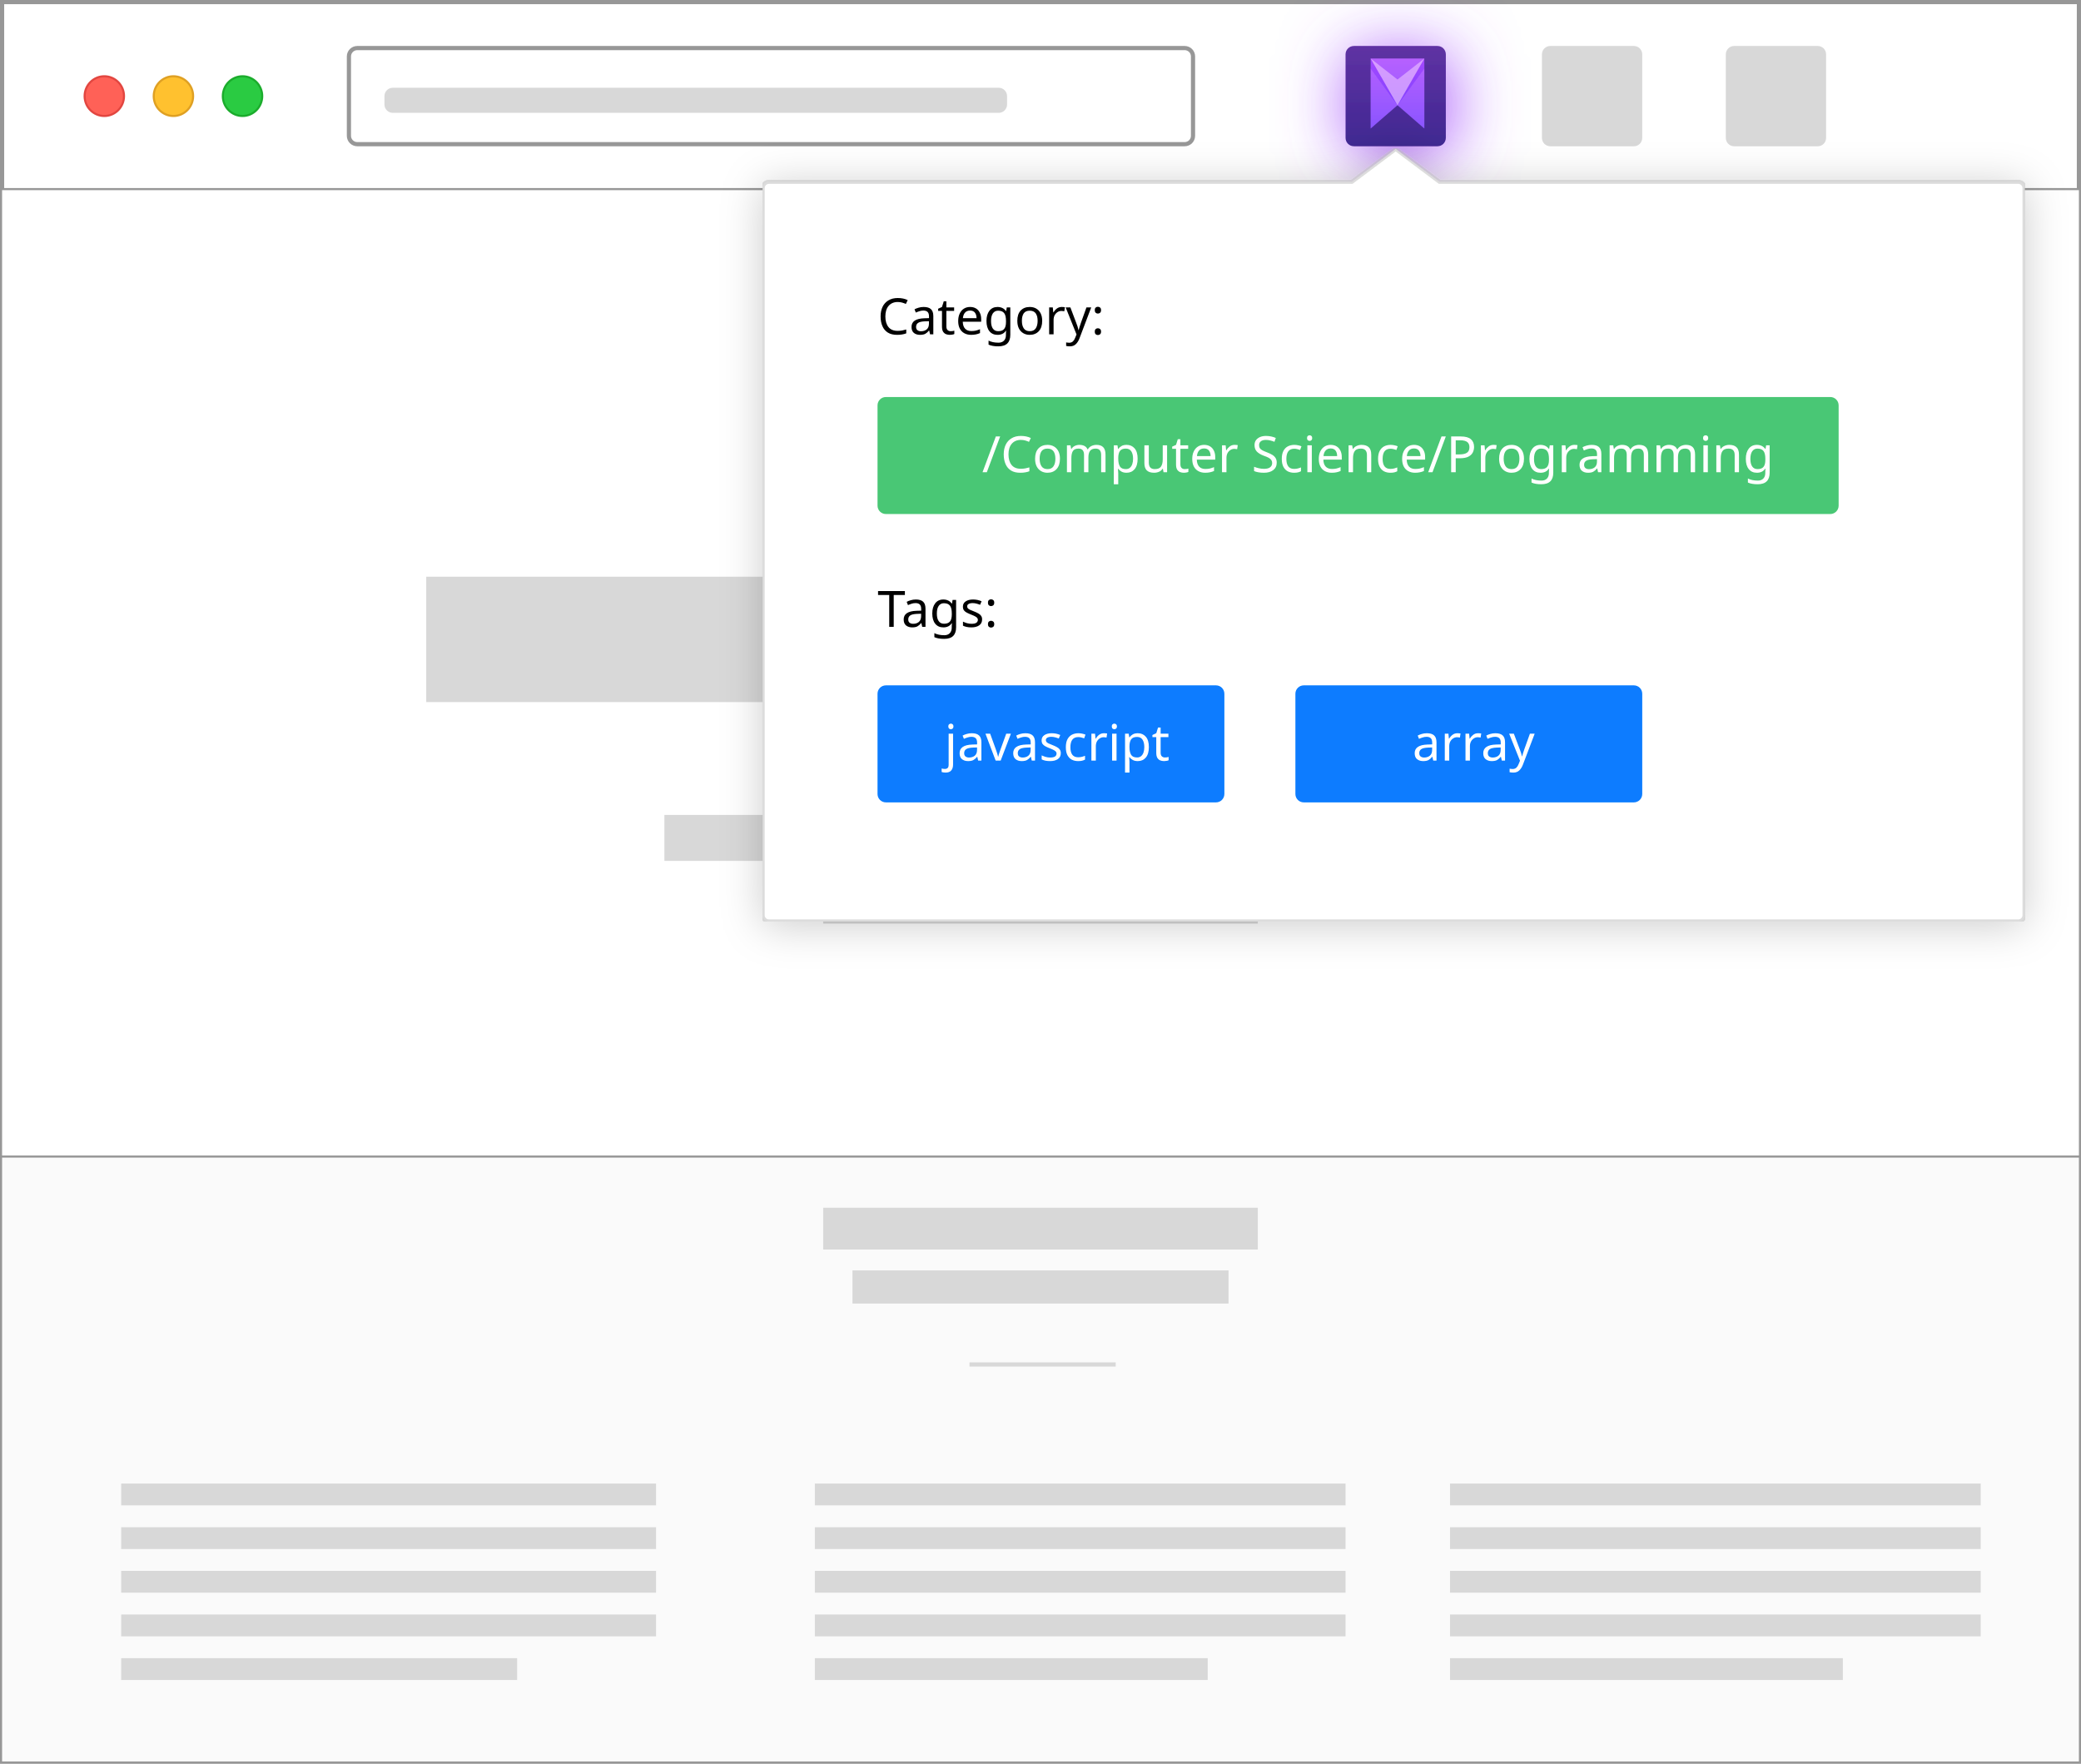
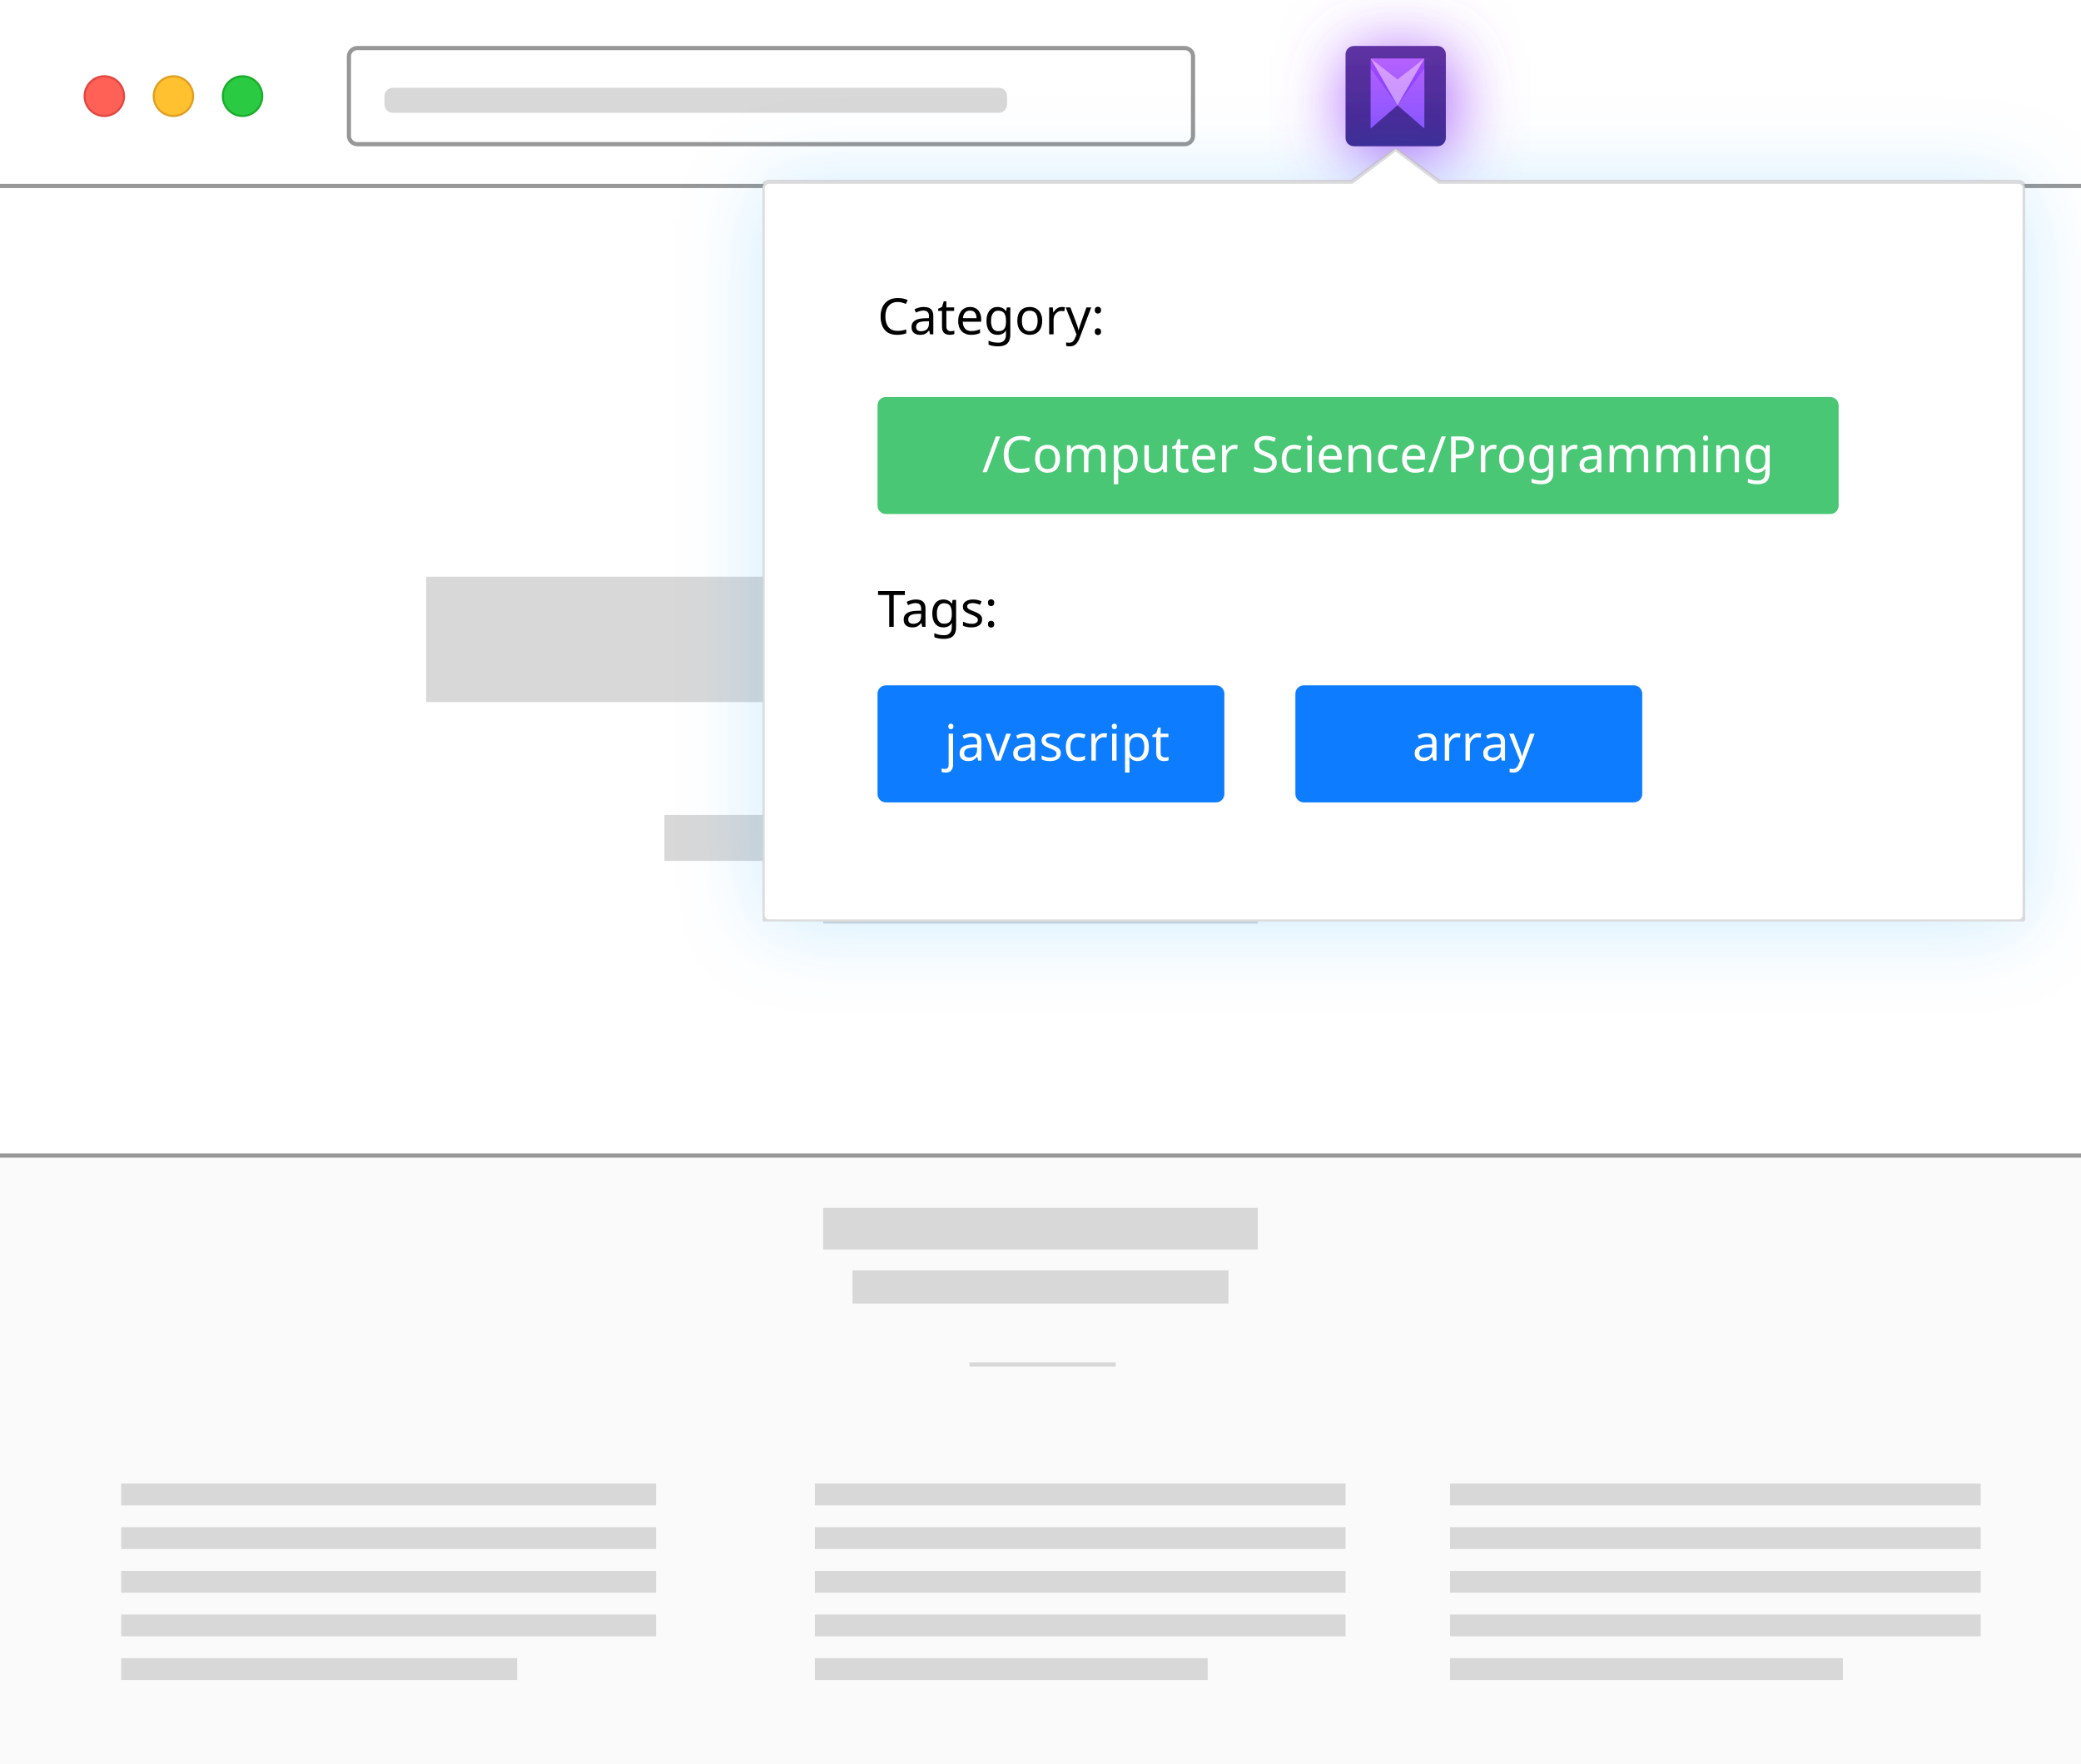
<svg xmlns="http://www.w3.org/2000/svg" width="498px" height="422px" viewBox="0 0 498 422" version="1.1">
  <defs>
    <filter x="-145.8%" y="-145.8%" width="391.7%" height="391.7%" filterUnits="objectBoundingBox" id="filter-1">
      <feOffset dx="1" dy="2" in="SourceAlpha" result="shadowOffsetOuter1" />
      <feGaussianBlur stdDeviation="8" in="shadowOffsetOuter1" result="shadowBlurOuter1" />
      <feColorMatrix values="0 0 0 0 0.382   0 0 0 0 0.087   0 0 0 0 0.963  0 0 0 1 0" type="matrix" in="shadowBlurOuter1" result="shadowMatrixOuter1" />
      <feMerge>
        <feMergeNode in="shadowMatrixOuter1" />
        <feMergeNode in="SourceGraphic" />
      </feMerge>
    </filter>
    <linearGradient x1="50%" y1="100%" x2="50%" y2="-2.48949813e-15%" id="linearGradient-2">
      <stop stop-color="#402992" offset="0%" />
      <stop stop-color="#5F31A3" offset="100%" />
    </linearGradient>
-     <filter x="-7.1%" y="-11.6%" width="114.2%" height="123.1%" filterUnits="objectBoundingBox" id="filter-3">
+     <filter x="-13.4%" y="-21.8%" width="126.7%" height="143.5%" filterUnits="objectBoundingBox" id="filter-3">
      <feOffset dx="0" dy="1" in="SourceAlpha" result="shadowOffsetOuter1" />
-       <feGaussianBlur stdDeviation="5" in="shadowOffsetOuter1" result="shadowBlurOuter1" />
-       <feColorMatrix values="0 0 0 0 0   0 0 0 0 0   0 0 0 0 0  0 0 0 0.2 0" type="matrix" in="shadowBlurOuter1" result="shadowMatrixOuter1" />
+       <feGaussianBlur stdDeviation="10" in="shadowOffsetOuter1" result="shadowBlurOuter1" />
+       <feColorMatrix values="0 0 0 0 0   0 0 0 0 0.319   0 0 0 0 1  0 0 0 0.2 0" type="matrix" in="shadowBlurOuter1" result="shadowMatrixOuter1" />
      <feMerge>
        <feMergeNode in="shadowMatrixOuter1" />
        <feMergeNode in="SourceGraphic" />
      </feMerge>
    </filter>
    <filter x="0.0%" y="0.0%" width="100.0%" height="100.0%" filterUnits="objectBoundingBox" id="filter-4">
      <feGaussianBlur stdDeviation="0" in="SourceGraphic" />
    </filter>
  </defs>
  <g id="Page-1" stroke="none" stroke-width="1" fill="none" fill-rule="evenodd">
    <g id="Group-4">
      <g id="Group-2">
-         <rect id="Rectangle" stroke="#979797" fill="#FFFFFF" x="0.5" y="0.5" width="497" height="421" />
-         <rect id="Rectangle" stroke="#979797" stroke-width="0.5" fill="#FAFAFA" x="0.25" y="268.25" width="497.5" height="153.5" />
+         <rect id="Rectangle" fill="#FFFFFF" x="0" y="0" width="498" height="422" />
+         <rect id="Rectangle" fill="#FAFAFA" x="0" y="268" width="498" height="154" />
        <g id="Group" transform="translate(197, 289)" fill="#D8D8D8">
          <g transform="translate(35, 37)" id="divider">
            <rect id="Rectangle" x="0" y="0" width="35" height="1" />
          </g>
          <g id="title">
            <polygon id="Rectangle" points="0 0 104 0 104 10 0 10" />
          </g>
          <g id="title2" transform="translate(7, 15)">
            <rect id="Rectangle" x="0" y="0" width="90" height="7.92" />
          </g>
        </g>
-         <rect id="Rectangle-3" stroke="#979797" stroke-width="0.5" fill="#FFFFFF" x="0.25" y="45.25" width="497.5" height="231.5" />
+         <rect id="Rectangle-3" fill="#FFFFFF" x="0" y="45" width="498" height="232" />
+         <line x1="0.5" y1="44.5" x2="497.5" y2="44.5" id="Line" stroke="#979797" stroke-linecap="square" />
+         <line x1="0.5" y1="276.5" x2="497.5" y2="276.5" id="Line-2" stroke="#979797" stroke-linecap="square" />
        <g id="title" transform="translate(102, 138)" fill="#D8D8D8" style="mix-blend-mode: multiply;">
          <polygon id="Rectangle" points="0 0 294 0 294 30 0 30" />
        </g>
        <g id="title" transform="translate(197, 211)" fill="#D8D8D8" style="mix-blend-mode: multiply;">
          <polygon id="Rectangle" points="0 0 104 0 104 10 0 10" />
        </g>
        <g id="title" transform="translate(159, 195)" fill="#D8D8D8" style="mix-blend-mode: multiply;">
          <polygon id="Rectangle" points="0 0 180 0 180 11 0 11" />
        </g>
        <g id="Group-8" transform="translate(29, 355)" fill="#D8D8D8">
          <g id="Group-2">
            <rect id="Rectangle" x="0" y="0" width="128" height="5.222" />
            <rect id="Rectangle" x="0" y="10.444" width="128" height="5.222" />
            <rect id="Rectangle" x="0" y="20.889" width="128" height="5.222" />
            <rect id="Rectangle" x="0" y="31.333" width="128" height="5.222" />
            <rect id="Rectangle" x="0" y="41.778" width="94.753" height="5.222" />
          </g>
          <g id="Group-2" transform="translate(166, 0)">
            <rect id="Rectangle" x="0" y="0" width="127" height="5.222" />
            <rect id="Rectangle" x="0" y="10.444" width="127" height="5.222" />
            <rect id="Rectangle" x="0" y="20.889" width="127" height="5.222" />
            <rect id="Rectangle" x="0" y="31.333" width="127" height="5.222" />
            <rect id="Rectangle" x="0" y="41.778" width="94.013" height="5.222" />
          </g>
          <g id="Group-2" transform="translate(318, 0)">
            <rect id="Rectangle" x="0" y="0" width="127" height="5.222" />
            <rect id="Rectangle" x="0" y="10.444" width="127" height="5.222" />
            <rect id="Rectangle" x="0" y="20.889" width="127" height="5.222" />
            <rect id="Rectangle" x="0" y="31.333" width="127" height="5.222" />
            <rect id="Rectangle" x="0" y="41.778" width="94.013" height="5.222" />
          </g>
        </g>
      </g>
      <g id="address-bar-components" transform="translate(20, 11)">
-         <rect id="Rectangle" fill="#D8D8D8" x="393" y="0" width="24" height="24" rx="2" />
-         <rect id="Rectangle-Copy" fill="#D8D8D8" x="349" y="0" width="24" height="24" rx="2" />
        <rect id="Rectangle" stroke="#979797" fill="#FFFFFF" x="63.5" y="0.5" width="202" height="23" rx="2" />
        <rect id="Rectangle" fill="#D8D8D8" x="72" y="10" width="149" height="6" rx="2" />
        <g id="Group" transform="translate(0, 7)" stroke-width="0.5">
          <g id="Windows-/-x-/-Window-Controls-/-Toolbar---Default-/-Aqua">
            <ellipse id="Zoom" stroke="#1BAC2C" fill="#2ACB42" cx="38.038" cy="5" rx="4.712" ry="4.75" />
            <ellipse id="Minimise" stroke="#DFA023" fill="#FFC12F" cx="21.5" cy="5" rx="4.712" ry="4.75" />
            <ellipse id="Close" stroke="#E24640" fill="#FF6157" cx="4.962" cy="5" rx="4.712" ry="4.75" />
          </g>
        </g>
        <g id="Group-5" filter="url(#filter-1)" transform="translate(302, 0)">
          <rect id="Background" fill="url(#linearGradient-2)" x="0" y="0" width="24" height="24" rx="2" />
          <g id="Glyph" transform="translate(6, 3)">
            <polygon id="Head-Base" fill="#FFFFFF" style="mix-blend-mode: overlay;" transform="translate(6.430357, 8.381944) rotate(-180) translate(-6.430357, -8.381944) " points="0 -3.12675811e-13 6.43 5.588 12.861 -4.49238833e-13 12.861 16.764 6.43 16.764 0 16.764" />
            <polygon id="Ears/Nose" fill="#FFFFFF" style="mix-blend-mode: soft-light;" transform="translate(6.430357, 5.595833) rotate(-360) translate(-6.430357, -5.595833) " points="0 0 6.43 11.192 12.861 0 6.43 5.029" />
            <path d="M0,-3.41060513e-13 L6.43,11.192 L0,2.401 L0,-3.41060513e-13 Z M12.861,-3.41060513e-13 L12.861,2.401 L6.43,11.192 L12.861,-3.41060513e-13 Z" id="Shadows" fill-opacity="0.25" fill="#000000" style="mix-blend-mode: overlay;" />
          </g>
        </g>
      </g>
      <g id="popup" filter="url(#filter-3)" transform="translate(182, 35)">
        <path d="M152,0.625 L162.5,8.5 L301,8.5 C301.414,8.5 301.789,8.668 302.061,8.939 C302.332,9.211 302.5,9.586 302.5,10 L302.5,10 L302.5,184 C302.5,184.414 302.332,184.789 302.061,185.061 C301.789,185.332 301.414,185.5 301,185.5 L301,185.5 L2,185.5 C1.586,185.5 1.211,185.332 0.939,185.061 C0.668,184.789 0.5,184.414 0.5,184 L0.5,184 L0.5,10 C0.5,9.586 0.668,9.211 0.939,8.939 C1.211,8.668 1.586,8.5 2,8.5 L2,8.5 L141.5,8.5 L152,0.625 Z" id="Combined-Shape" stroke-opacity="0.5" stroke="#BBBBBB" fill="#FFFFFF" filter="url(#filter-4)" />
        <rect id="Rectangle" fill="#48C774" x="28" y="60" width="230" height="28" rx="2" />
        <text id="/Computer-Science/Pr" font-family="Avenir-Book, Avenir" font-size="12" font-weight="normal" fill="#FFFFFF">
          <tspan x="53" y="78">/Computer Science/Programming</tspan>
        </text>
        <text id="Category:" font-family="Avenir-Book, Avenir" font-size="12" font-weight="normal" fill="#000000">
          <tspan x="28" y="45">Category:</tspan>
        </text>
        <text id="Tags:" font-family="Avenir-Book, Avenir" font-size="12" font-weight="normal" fill="#000000">
          <tspan x="28" y="115">Tags:</tspan>
        </text>
        <rect id="Rectangle" fill="#077CFF" x="28" y="129" width="83" height="28" rx="2" />
        <text id="javascript" font-family="Avenir-Book, Avenir" font-size="12" font-weight="normal" fill="#FFFFFF">
          <tspan x="44" y="147">javascript</tspan>
        </text>
        <rect id="Rectangle-Copy" fill="#077CFF" x="128" y="129" width="83" height="28" rx="2" />
        <text id="array" font-family="Avenir-Book, Avenir" font-size="12" font-weight="normal" fill="#FFFFFF">
          <tspan x="156" y="147">array</tspan>
        </text>
      </g>
    </g>
  </g>
</svg>
